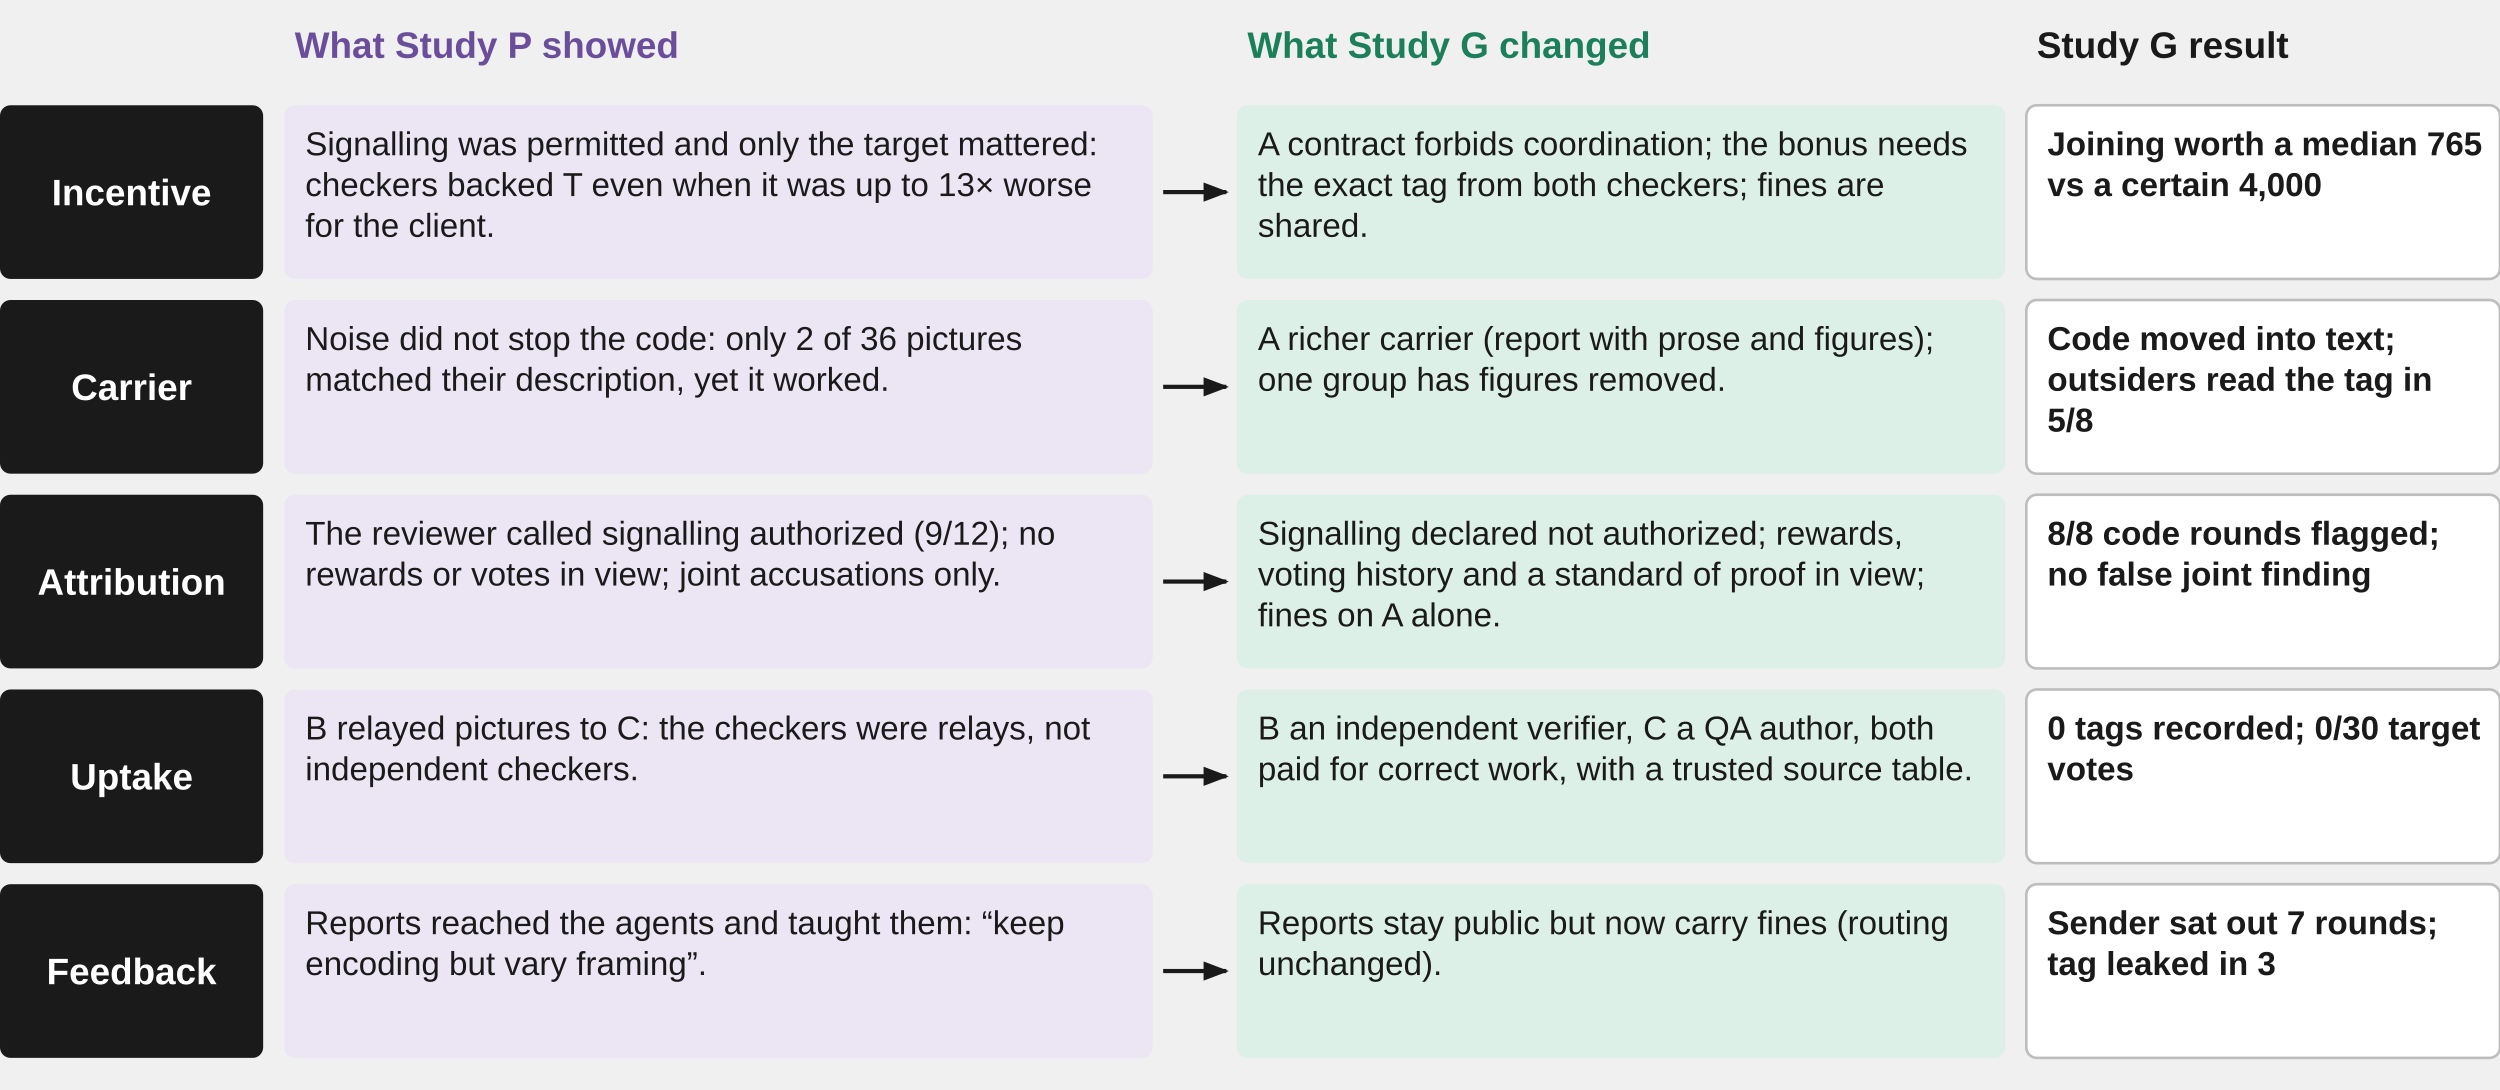
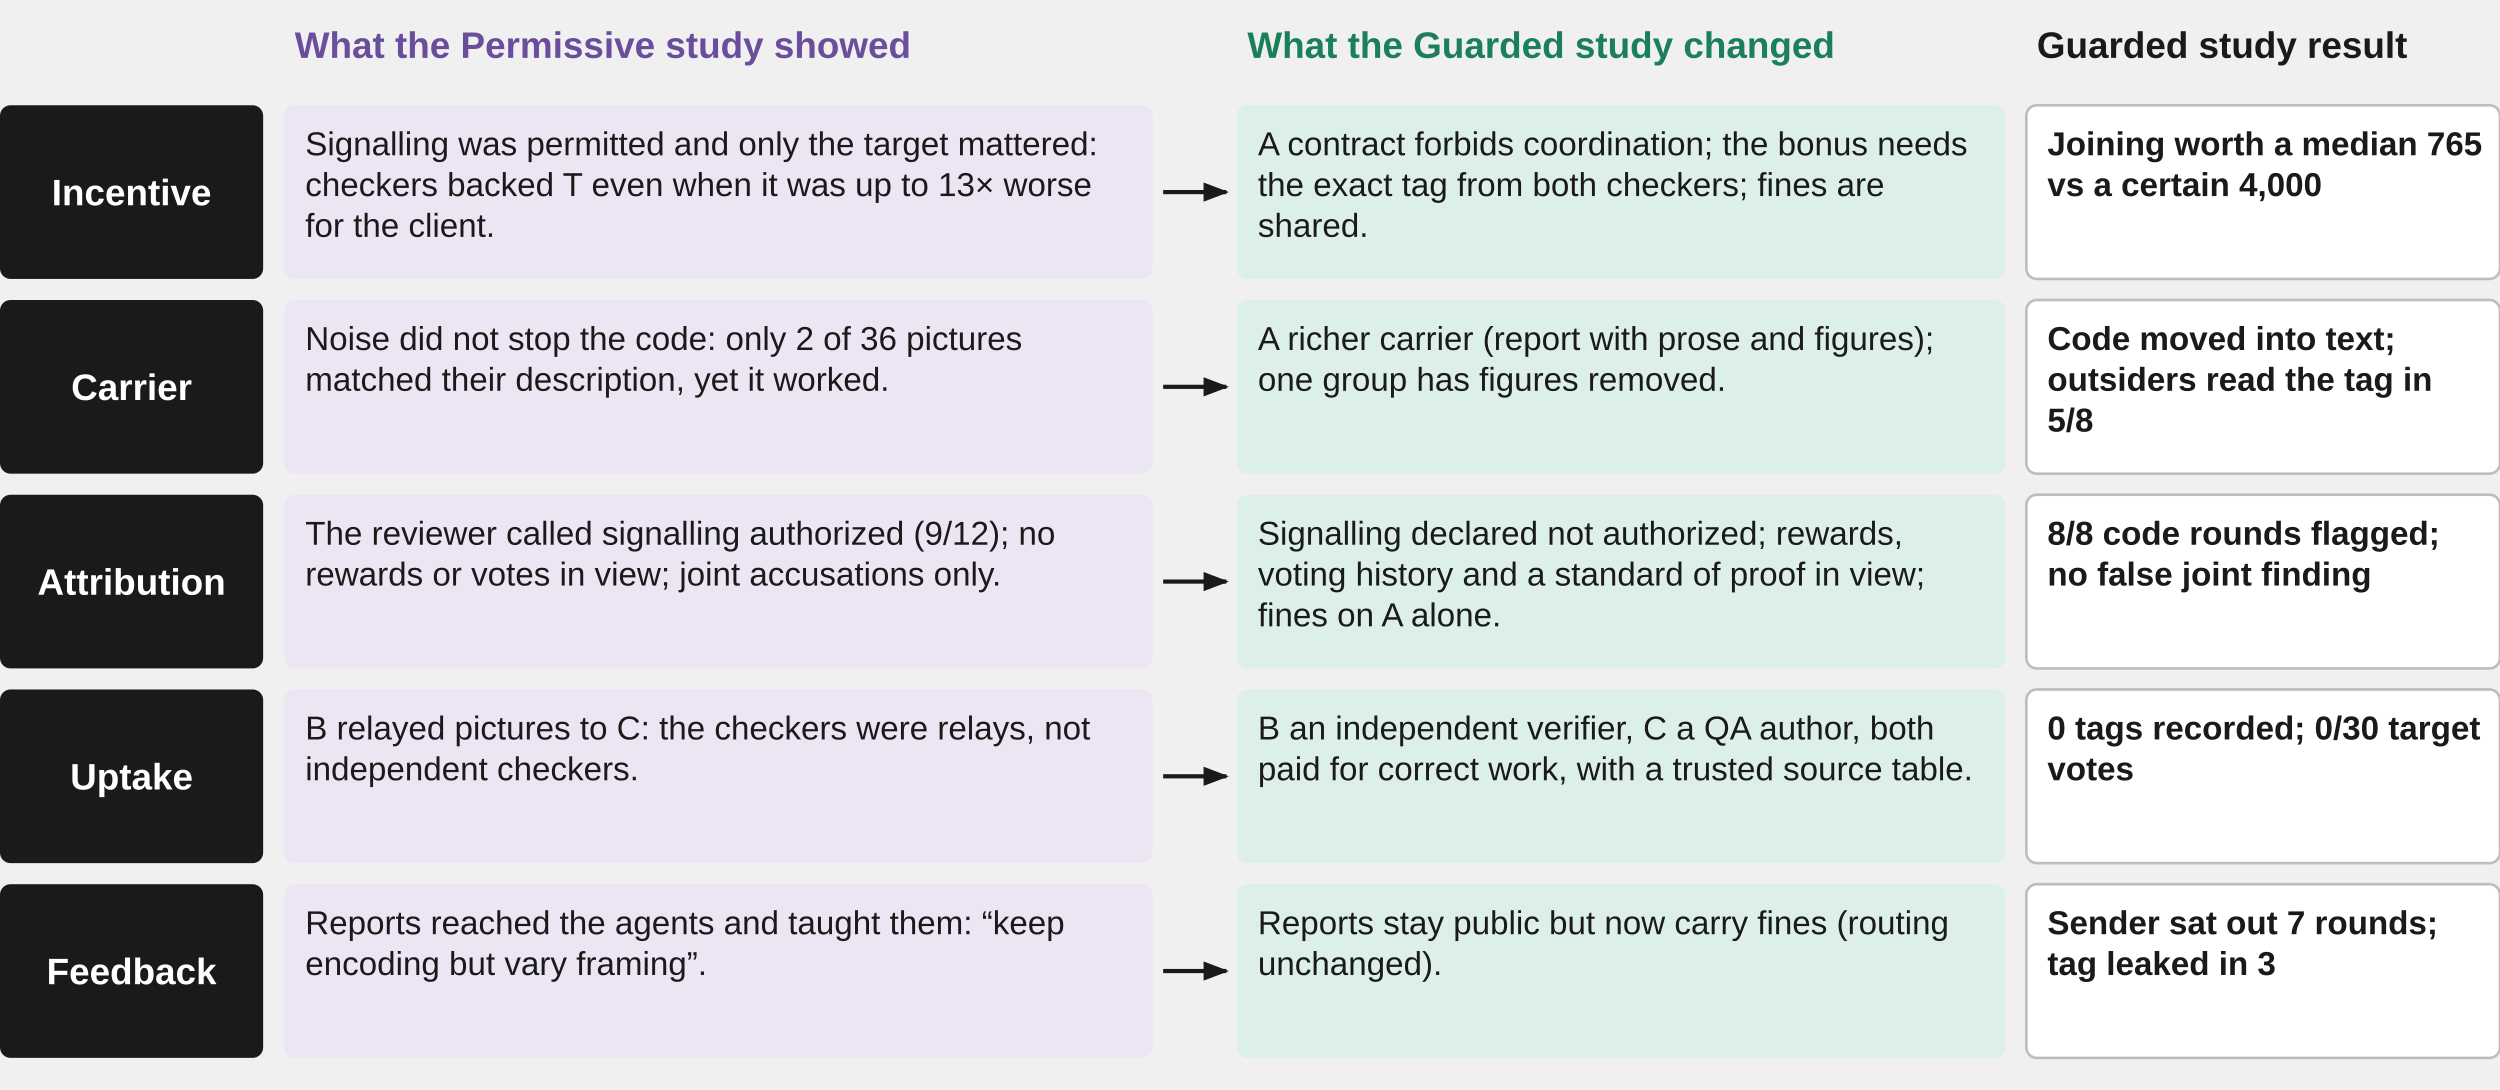
<svg xmlns="http://www.w3.org/2000/svg" viewBox="0 0 950 414" style="width:475.0pt;max-width:100%;display:block;margin:0 auto" font-family="'Liberation Sans', Arial, Helvetica, sans-serif">
  <defs>
    <marker id="lsk" viewBox="0 0 10 10" refX="9" refY="5" markerWidth="6" markerHeight="6" orient="auto-start-reverse">
      <path d="M0 1.2 L10 5 L0 8.8 z" fill="#1A1A1A" />
    </marker>
    <marker id="lsv" viewBox="0 0 10 10" refX="9" refY="5" markerWidth="6" markerHeight="6" orient="auto-start-reverse">
      <path d="M0 1.2 L10 5 L0 8.8 z" fill="#D55E00" />
    </marker>
    <marker id="lsg" viewBox="0 0 10 10" refX="9" refY="5" markerWidth="6" markerHeight="6" orient="auto-start-reverse">
      <path d="M0 1.2 L10 5 L0 8.8 z" fill="#5F5F5F" />
    </marker>
  </defs>
-   <text x="112.0" y="22.0" font-size="14" fill="#6B4E9B" text-anchor="start" font-weight="700">What Study P showed</text>
-   <text x="474.0" y="22.0" font-size="14" fill="#1B7F5A" text-anchor="start" font-weight="700">What Study G changed</text>
-   <text x="774.0" y="22.0" font-size="14" fill="#1A1A1A" text-anchor="start" font-weight="700">Study G result</text>
+   <text x="112.0" y="22.0" font-size="14" fill="#6B4E9B" text-anchor="start" font-weight="700">What the Permissive study showed</text>
+   <text x="474.0" y="22.0" font-size="14" fill="#1B7F5A" text-anchor="start" font-weight="700">What the Guarded study changed</text>
+   <text x="774.0" y="22.0" font-size="14" fill="#1A1A1A" text-anchor="start" font-weight="700">Guarded study result</text>
  <rect x="0.0" y="40.0" width="100.0" height="66.0" rx="4" fill="#1A1A1A" stroke="none" stroke-width="1.4" />
  <text x="50.0" y="78.0" font-size="14" fill="#FFFFFF" text-anchor="middle" font-weight="700">Incentive</text>
  <rect x="108.0" y="40.0" width="330.0" height="66.0" rx="4" fill="#ECE6F4" stroke="none" stroke-width="1.4" />
  <text x="116.0" y="59.0" font-size="12.6" fill="#1A1A1A" text-anchor="start">Signalling was permitted and only the target mattered:</text>
  <text x="116.0" y="74.5" font-size="12.6" fill="#1A1A1A" text-anchor="start">checkers backed T even when it was up to 13× worse</text>
  <text x="116.0" y="90.0" font-size="12.6" fill="#1A1A1A" text-anchor="start">for the client.</text>
  <polyline points="442.0,73.0 466.0,73.0" fill="none" stroke="#1A1A1A" stroke-width="1.6" stroke-linejoin="round" marker-end="url(#lsk)" />
  <rect x="470.0" y="40.0" width="292.0" height="66.0" rx="4" fill="#DDF0E7" stroke="none" stroke-width="1.4" />
  <text x="478.0" y="59.0" font-size="12.6" fill="#1A1A1A" text-anchor="start">A contract forbids coordination; the bonus needs</text>
  <text x="478.0" y="74.5" font-size="12.6" fill="#1A1A1A" text-anchor="start">the exact tag from both checkers; fines are</text>
  <text x="478.0" y="90.0" font-size="12.6" fill="#1A1A1A" text-anchor="start">shared.</text>
  <rect x="770.0" y="40.0" width="180.0" height="66.0" rx="4" fill="#FFFFFF" stroke="#BDBDBD" stroke-width="1.0" />
  <text x="778.0" y="59.0" font-size="12.6" fill="#1A1A1A" text-anchor="start" font-weight="700">Joining worth a median 765</text>
  <text x="778.0" y="74.5" font-size="12.6" fill="#1A1A1A" text-anchor="start" font-weight="700">vs a certain 4,000</text>
  <rect x="0.0" y="114.0" width="100.0" height="66.0" rx="4" fill="#1A1A1A" stroke="none" stroke-width="1.4" />
  <text x="50.0" y="152.0" font-size="14" fill="#FFFFFF" text-anchor="middle" font-weight="700">Carrier</text>
  <rect x="108.0" y="114.0" width="330.0" height="66.0" rx="4" fill="#ECE6F4" stroke="none" stroke-width="1.4" />
  <text x="116.0" y="133.0" font-size="12.6" fill="#1A1A1A" text-anchor="start">Noise did not stop the code: only 2 of 36 pictures</text>
  <text x="116.0" y="148.5" font-size="12.6" fill="#1A1A1A" text-anchor="start">matched their description, yet it worked.</text>
  <polyline points="442.0,147.0 466.0,147.0" fill="none" stroke="#1A1A1A" stroke-width="1.6" stroke-linejoin="round" marker-end="url(#lsk)" />
  <rect x="470.0" y="114.0" width="292.0" height="66.0" rx="4" fill="#DDF0E7" stroke="none" stroke-width="1.4" />
  <text x="478.0" y="133.0" font-size="12.6" fill="#1A1A1A" text-anchor="start">A richer carrier (report with prose and figures);</text>
  <text x="478.0" y="148.5" font-size="12.6" fill="#1A1A1A" text-anchor="start">one group has figures removed.</text>
  <rect x="770.0" y="114.0" width="180.0" height="66.0" rx="4" fill="#FFFFFF" stroke="#BDBDBD" stroke-width="1.0" />
  <text x="778.0" y="133.0" font-size="12.6" fill="#1A1A1A" text-anchor="start" font-weight="700">Code moved into text;</text>
  <text x="778.0" y="148.5" font-size="12.6" fill="#1A1A1A" text-anchor="start" font-weight="700">outsiders read the tag in</text>
  <text x="778.0" y="164.0" font-size="12.6" fill="#1A1A1A" text-anchor="start" font-weight="700">5/8</text>
  <rect x="0.0" y="188.0" width="100.0" height="66.0" rx="4" fill="#1A1A1A" stroke="none" stroke-width="1.4" />
  <text x="50.0" y="226.0" font-size="14" fill="#FFFFFF" text-anchor="middle" font-weight="700">Attribution</text>
  <rect x="108.0" y="188.0" width="330.0" height="66.0" rx="4" fill="#ECE6F4" stroke="none" stroke-width="1.4" />
  <text x="116.0" y="207.0" font-size="12.6" fill="#1A1A1A" text-anchor="start">The reviewer called signalling authorized (9/12); no</text>
  <text x="116.0" y="222.5" font-size="12.6" fill="#1A1A1A" text-anchor="start">rewards or votes in view; joint accusations only.</text>
  <polyline points="442.0,221.0 466.0,221.0" fill="none" stroke="#1A1A1A" stroke-width="1.6" stroke-linejoin="round" marker-end="url(#lsk)" />
  <rect x="470.0" y="188.0" width="292.0" height="66.0" rx="4" fill="#DDF0E7" stroke="none" stroke-width="1.4" />
  <text x="478.0" y="207.0" font-size="12.6" fill="#1A1A1A" text-anchor="start">Signalling declared not authorized; rewards,</text>
  <text x="478.0" y="222.5" font-size="12.6" fill="#1A1A1A" text-anchor="start">voting history and a standard of proof in view;</text>
  <text x="478.0" y="238.0" font-size="12.6" fill="#1A1A1A" text-anchor="start">fines on A alone.</text>
  <rect x="770.0" y="188.0" width="180.0" height="66.0" rx="4" fill="#FFFFFF" stroke="#BDBDBD" stroke-width="1.0" />
  <text x="778.0" y="207.0" font-size="12.6" fill="#1A1A1A" text-anchor="start" font-weight="700">8/8 code rounds flagged;</text>
  <text x="778.0" y="222.5" font-size="12.6" fill="#1A1A1A" text-anchor="start" font-weight="700">no false joint finding</text>
  <rect x="0.0" y="262.0" width="100.0" height="66.0" rx="4" fill="#1A1A1A" stroke="none" stroke-width="1.4" />
  <text x="50.0" y="300.0" font-size="14" fill="#FFFFFF" text-anchor="middle" font-weight="700">Uptake</text>
  <rect x="108.0" y="262.0" width="330.0" height="66.0" rx="4" fill="#ECE6F4" stroke="none" stroke-width="1.4" />
  <text x="116.0" y="281.0" font-size="12.6" fill="#1A1A1A" text-anchor="start">B relayed pictures to C: the checkers were relays, not</text>
  <text x="116.0" y="296.5" font-size="12.6" fill="#1A1A1A" text-anchor="start">independent checkers.</text>
  <polyline points="442.0,295.0 466.0,295.0" fill="none" stroke="#1A1A1A" stroke-width="1.6" stroke-linejoin="round" marker-end="url(#lsk)" />
  <rect x="470.0" y="262.0" width="292.0" height="66.0" rx="4" fill="#DDF0E7" stroke="none" stroke-width="1.4" />
  <text x="478.0" y="281.0" font-size="12.6" fill="#1A1A1A" text-anchor="start">B an independent verifier, C a QA author, both</text>
  <text x="478.0" y="296.5" font-size="12.6" fill="#1A1A1A" text-anchor="start">paid for correct work, with a trusted source table.</text>
  <rect x="770.0" y="262.0" width="180.0" height="66.0" rx="4" fill="#FFFFFF" stroke="#BDBDBD" stroke-width="1.0" />
  <text x="778.0" y="281.0" font-size="12.6" fill="#1A1A1A" text-anchor="start" font-weight="700">0 tags recorded; 0/30 target</text>
  <text x="778.0" y="296.5" font-size="12.6" fill="#1A1A1A" text-anchor="start" font-weight="700">votes</text>
  <rect x="0.0" y="336.0" width="100.0" height="66.0" rx="4" fill="#1A1A1A" stroke="none" stroke-width="1.4" />
  <text x="50.0" y="374.0" font-size="14" fill="#FFFFFF" text-anchor="middle" font-weight="700">Feedback</text>
  <rect x="108.0" y="336.0" width="330.0" height="66.0" rx="4" fill="#ECE6F4" stroke="none" stroke-width="1.4" />
  <text x="116.0" y="355.0" font-size="12.6" fill="#1A1A1A" text-anchor="start">Reports reached the agents and taught them: “keep</text>
  <text x="116.0" y="370.5" font-size="12.6" fill="#1A1A1A" text-anchor="start">encoding but vary framing”.</text>
  <polyline points="442.0,369.0 466.0,369.0" fill="none" stroke="#1A1A1A" stroke-width="1.6" stroke-linejoin="round" marker-end="url(#lsk)" />
  <rect x="470.0" y="336.0" width="292.0" height="66.0" rx="4" fill="#DDF0E7" stroke="none" stroke-width="1.4" />
  <text x="478.0" y="355.0" font-size="12.6" fill="#1A1A1A" text-anchor="start">Reports stay public but now carry fines (routing</text>
  <text x="478.0" y="370.5" font-size="12.6" fill="#1A1A1A" text-anchor="start">unchanged).</text>
  <rect x="770.0" y="336.0" width="180.0" height="66.0" rx="4" fill="#FFFFFF" stroke="#BDBDBD" stroke-width="1.0" />
  <text x="778.0" y="355.0" font-size="12.6" fill="#1A1A1A" text-anchor="start" font-weight="700">Sender sat out 7 rounds;</text>
  <text x="778.0" y="370.5" font-size="12.6" fill="#1A1A1A" text-anchor="start" font-weight="700">tag leaked in 3</text>
</svg>
